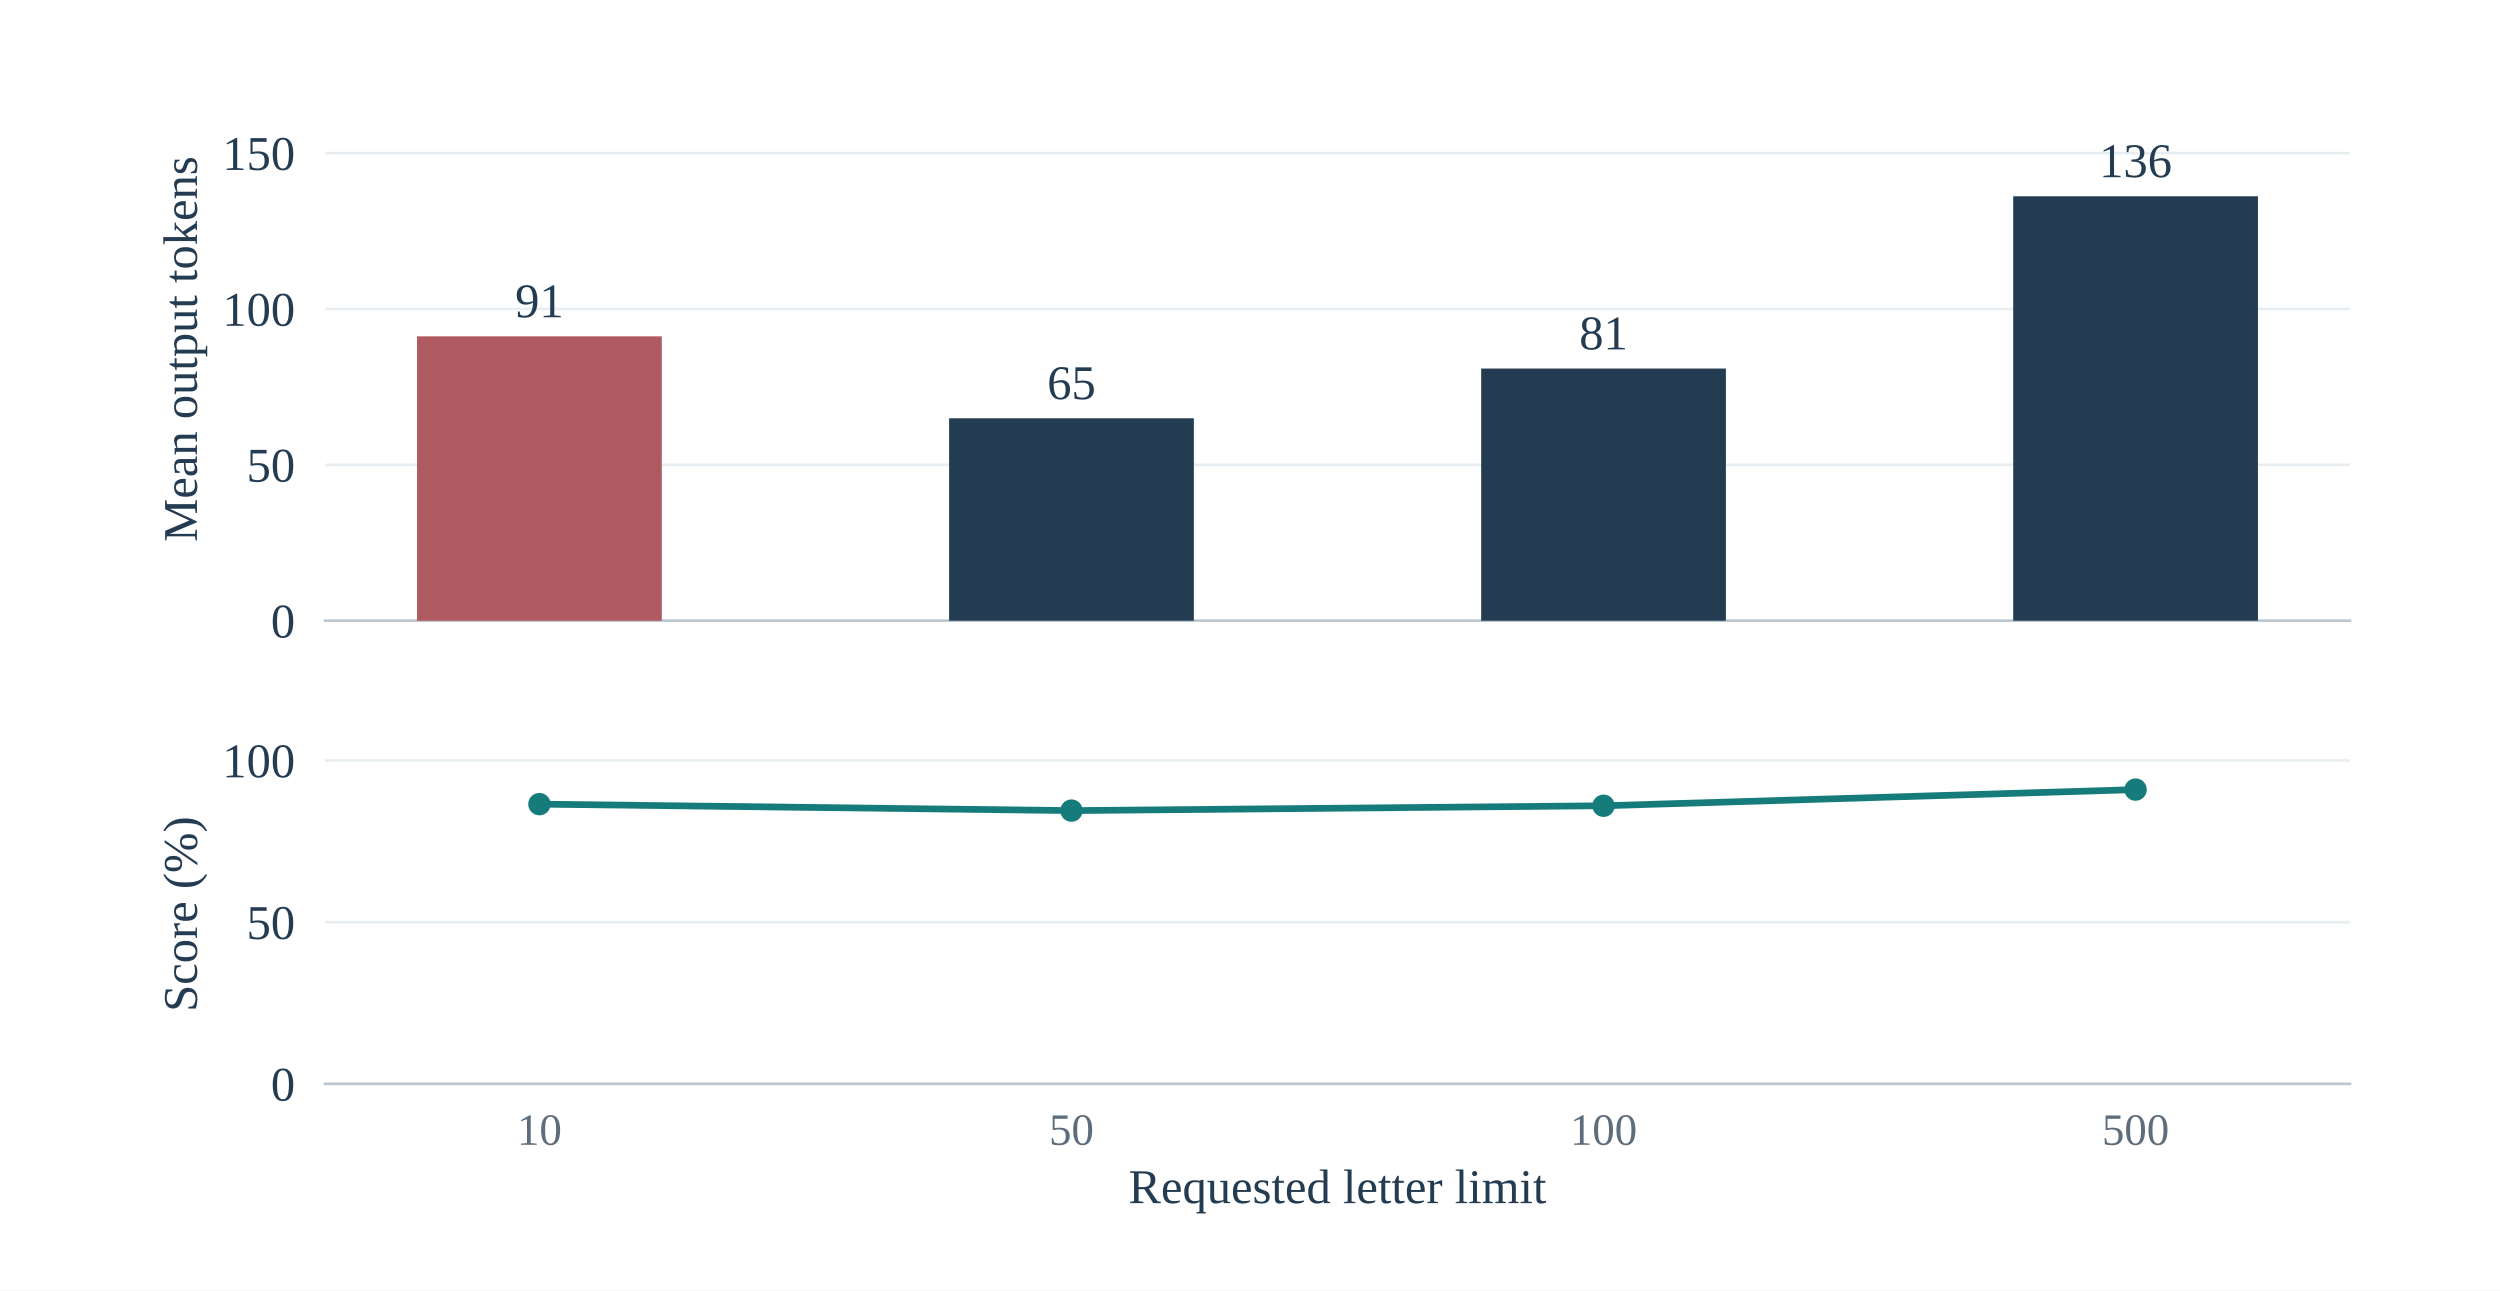
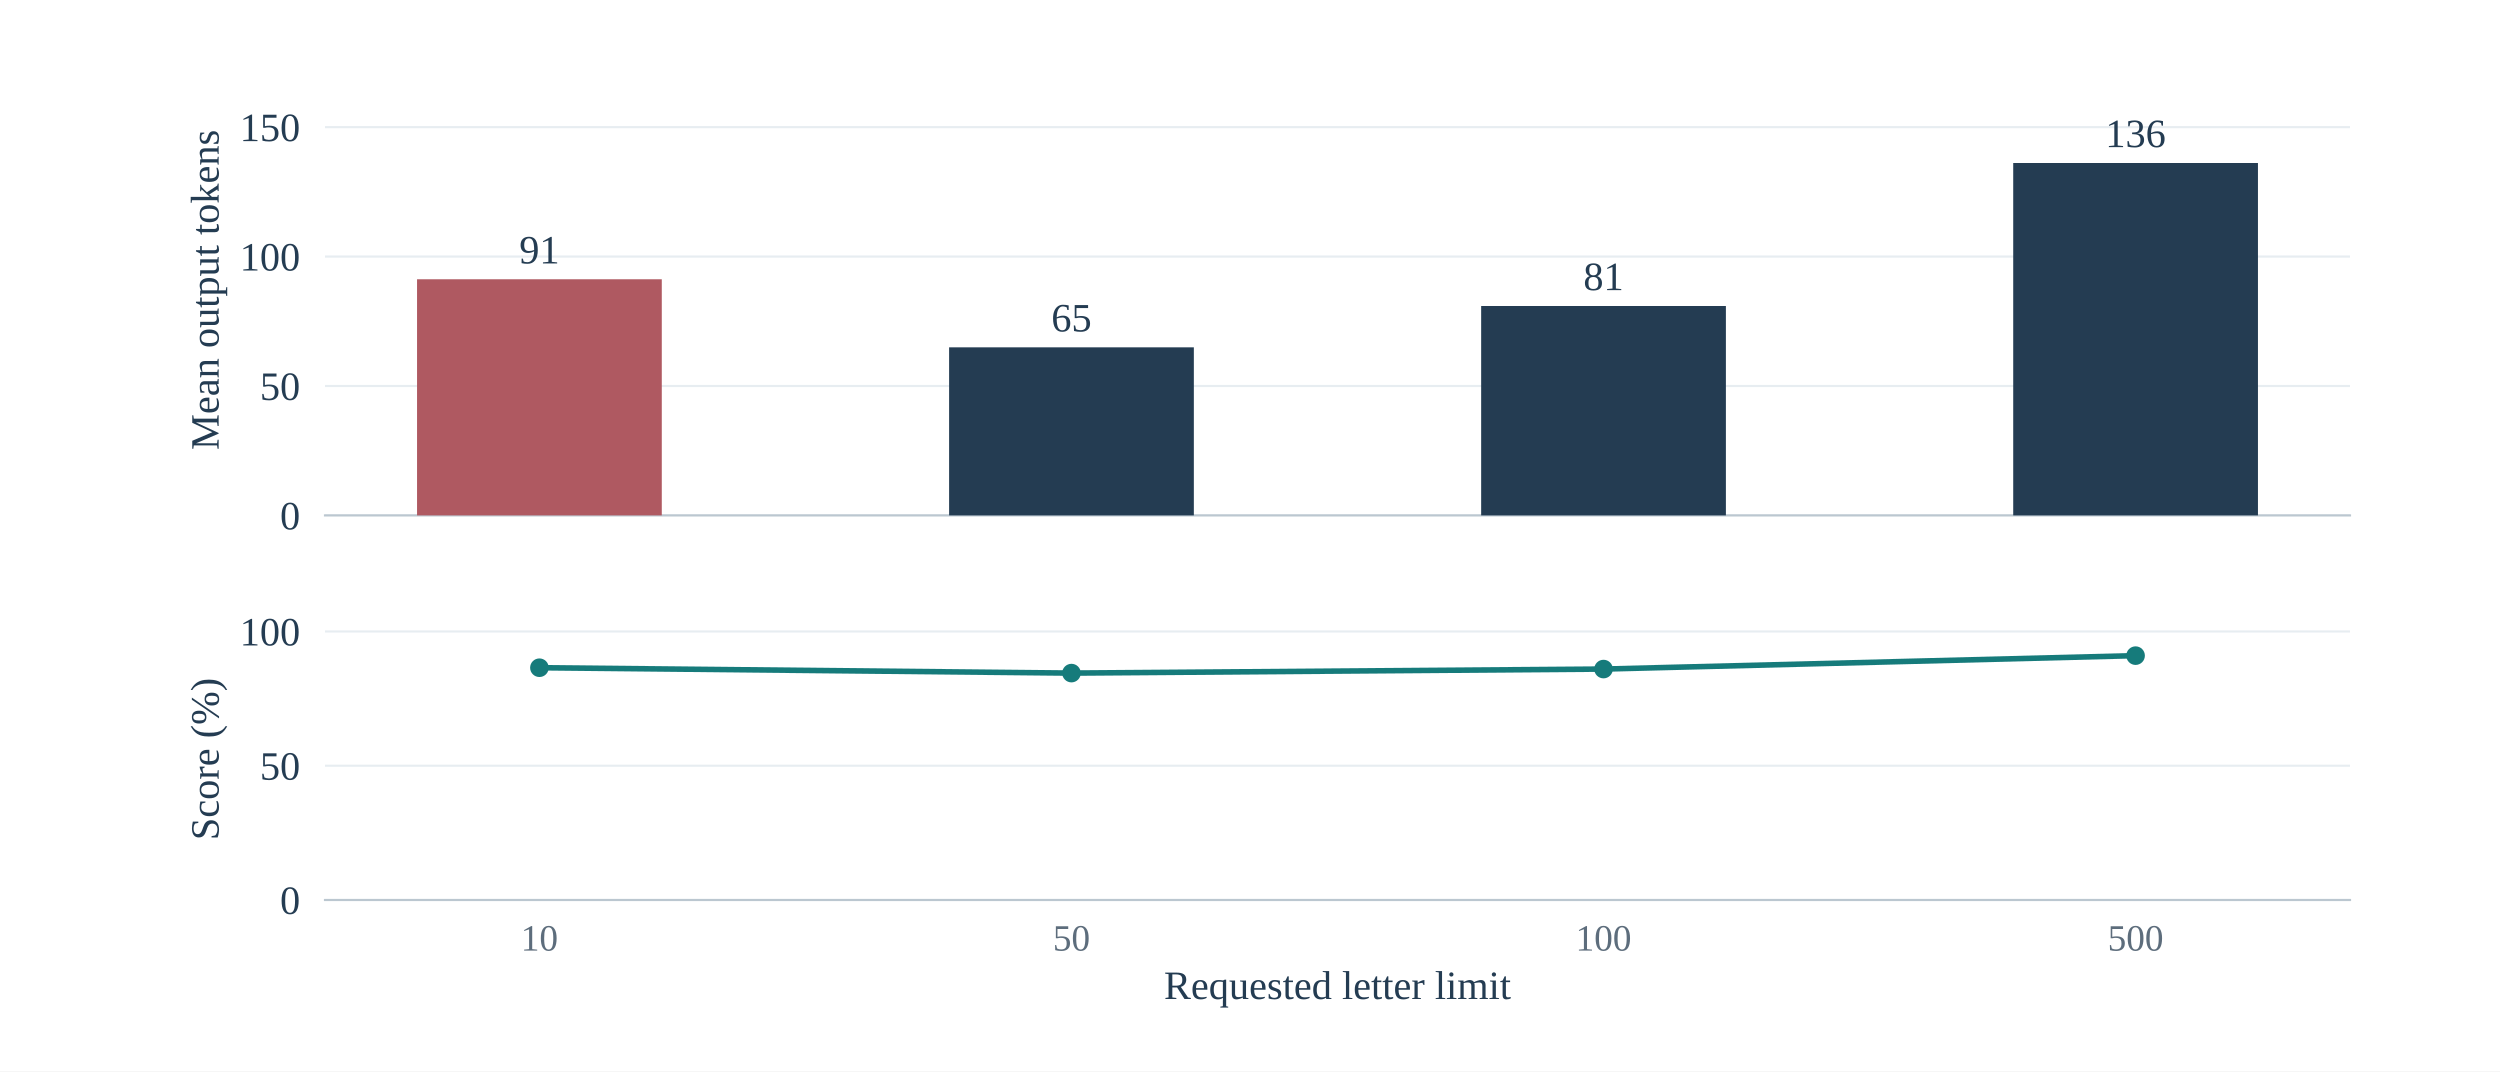
- <svg xmlns="http://www.w3.org/2000/svg" xmlns:xlink="http://www.w3.org/1999/xlink" width="669.6pt" height="345.6pt" viewBox="0 0 669.6 345.6" version="1.1">
+ <svg xmlns="http://www.w3.org/2000/svg" xmlns:xlink="http://www.w3.org/1999/xlink" width="806.4pt" height="345.6pt" viewBox="0 0 806.4 345.6" version="1.1">
  <defs>
    <style type="text/css">*{stroke-linejoin: round; stroke-linecap: butt}</style>
  </defs>
  <g id="figure_1">
    <g id="patch_1">
-       <path d="M 0 345.6  L 669.6 345.6  L 669.6 0  L 0 0  z " style="fill: #ffffff" />
+       <path d="M 0 345.6  L 806.4 345.6  L 806.4 0  L 0 0  z " style="fill: #ffffff" />
    </g>
    <g id="axes_1">
      <g id="patch_2">
-         <path d="M 87.048 166.252  L 629.424 166.252  L 629.424 20.736  L 87.048 20.736  z " style="fill: #ffffff" />
+         <path d="M 104.832 166.252  L 758.016 166.252  L 758.016 20.736  L 104.832 20.736  z " style="fill: #ffffff" />
      </g>
      <g id="matplotlib.axis_1">
        <g id="xtick_1">
          <g id="line2d_1" />
        </g>
        <g id="xtick_2">
          <g id="line2d_2" />
        </g>
        <g id="xtick_3">
          <g id="line2d_3" />
        </g>
        <g id="xtick_4">
          <g id="line2d_4" />
        </g>
      </g>
      <g id="matplotlib.axis_2">
        <g id="ytick_1">
          <g id="line2d_5">
-             <path d="M 87.048 166.252  L 629.424 166.252  " clip-path="url(#p44608cad1e)" style="fill: none; stroke: #e7edf1; stroke-width: 0.7; stroke-linecap: square" />
+             <path d="M 104.832 166.252  L 758.016 166.252  " clip-path="url(#p068d7bb5d2)" style="fill: none; stroke: #e7edf1; stroke-width: 0.7; stroke-linecap: square" />
          </g>
          <g id="line2d_6" />
          <g id="text_1">
-             <text style="font-size: 13px; font-family: 'Times New Roman'; text-anchor: end; fill: #243c52" x="79.048" y="170.759" transform="rotate(-0 79.048 170.7586)">0</text>
+             <text style="font-size: 13px; font-family: 'Times New Roman'; text-anchor: end; fill: #243c52" x="96.832" y="170.759" transform="rotate(-0 96.832 170.7586)">0</text>
          </g>
        </g>
        <g id="ytick_2">
          <g id="line2d_7">
-             <path d="M 87.048 124.505  L 629.424 124.505  " clip-path="url(#p44608cad1e)" style="fill: none; stroke: #e7edf1; stroke-width: 0.7; stroke-linecap: square" />
+             <path d="M 104.832 124.505  L 758.016 124.505  " clip-path="url(#p068d7bb5d2)" style="fill: none; stroke: #e7edf1; stroke-width: 0.7; stroke-linecap: square" />
          </g>
          <g id="line2d_8" />
          <g id="text_2">
-             <text style="font-size: 13px; font-family: 'Times New Roman'; text-anchor: end; fill: #243c52" x="79.048" y="129.012" transform="rotate(-0 79.048 129.0121)">50</text>
+             <text style="font-size: 13px; font-family: 'Times New Roman'; text-anchor: end; fill: #243c52" x="96.832" y="129.012" transform="rotate(-0 96.832 129.0121)">50</text>
          </g>
        </g>
        <g id="ytick_3">
          <g id="line2d_9">
-             <path d="M 87.048 82.759  L 629.424 82.759  " clip-path="url(#p44608cad1e)" style="fill: none; stroke: #e7edf1; stroke-width: 0.7; stroke-linecap: square" />
+             <path d="M 104.832 82.759  L 758.016 82.759  " clip-path="url(#p068d7bb5d2)" style="fill: none; stroke: #e7edf1; stroke-width: 0.7; stroke-linecap: square" />
          </g>
          <g id="line2d_10" />
          <g id="text_3">
-             <text style="font-size: 13px; font-family: 'Times New Roman'; text-anchor: end; fill: #243c52" x="79.048" y="87.266" transform="rotate(-0 79.048 87.26552)">100</text>
+             <text style="font-size: 13px; font-family: 'Times New Roman'; text-anchor: end; fill: #243c52" x="96.832" y="87.266" transform="rotate(-0 96.832 87.26552)">100</text>
          </g>
        </g>
        <g id="ytick_4">
          <g id="line2d_11">
-             <path d="M 87.048 41.012  L 629.424 41.012  " clip-path="url(#p44608cad1e)" style="fill: none; stroke: #e7edf1; stroke-width: 0.7; stroke-linecap: square" />
+             <path d="M 104.832 41.012  L 758.016 41.012  " clip-path="url(#p068d7bb5d2)" style="fill: none; stroke: #e7edf1; stroke-width: 0.7; stroke-linecap: square" />
          </g>
          <g id="line2d_12" />
          <g id="text_4">
-             <text style="font-size: 13px; font-family: 'Times New Roman'; text-anchor: end; fill: #243c52" x="79.048" y="45.519" transform="rotate(-0 79.048 45.51897)">150</text>
+             <text style="font-size: 13px; font-family: 'Times New Roman'; text-anchor: end; fill: #243c52" x="96.832" y="45.519" transform="rotate(-0 96.832 45.51897)">150</text>
          </g>
        </g>
        <g id="text_5">
-           <text style="font-size: 13px; font-family: 'Times New Roman'; text-anchor: middle; fill: #243c52" x="52.742" y="93.494" transform="rotate(-90 52.74234 93.49389)">Mean output tokens</text>
+           <text style="font-size: 13px; font-family: 'Times New Roman'; text-anchor: middle; fill: #243c52" x="70.526" y="93.494" transform="rotate(-90 70.52634 93.49389)">Mean output tokens</text>
        </g>
      </g>
      <g id="patch_3">
-         <path d="M 87.048 166.252  L 629.424 166.252  " style="fill: none; stroke: #bbc7d0; stroke-width: 0.7; stroke-linejoin: miter; stroke-linecap: square" />
+         <path d="M 104.832 166.252  L 758.016 166.252  " style="fill: none; stroke: #bbc7d0; stroke-width: 0.7; stroke-linejoin: miter; stroke-linecap: square" />
      </g>
      <g id="patch_4">
-         <path d="M 111.701 166.252  L 177.254 166.252  L 177.254 90.089  L 111.701 90.089  z " clip-path="url(#p44608cad1e)" style="fill: #af5961" />
+         <path d="M 134.522 166.252  L 213.467 166.252  L 213.467 90.089  L 134.522 90.089  z " clip-path="url(#p068d7bb5d2)" style="fill: #af5961" />
      </g>
      <g id="patch_5">
-         <path d="M 254.207 166.252  L 319.76 166.252  L 319.76 112.027  L 254.207 112.027  z " clip-path="url(#p44608cad1e)" style="fill: #243c52" />
+         <path d="M 306.142 166.252  L 385.087 166.252  L 385.087 112.027  L 306.142 112.027  z " clip-path="url(#p068d7bb5d2)" style="fill: #243c52" />
      </g>
      <g id="patch_6">
-         <path d="M 396.712 166.252  L 462.265 166.252  L 462.265 98.702  L 396.712 98.702  z " clip-path="url(#p44608cad1e)" style="fill: #243c52" />
+         <path d="M 477.761 166.252  L 556.706 166.252  L 556.706 98.702  L 477.761 98.702  z " clip-path="url(#p068d7bb5d2)" style="fill: #243c52" />
      </g>
      <g id="patch_7">
-         <path d="M 539.218 166.252  L 604.771 166.252  L 604.771 52.568  L 539.218 52.568  z " clip-path="url(#p44608cad1e)" style="fill: #243c52" />
+         <path d="M 649.381 166.252  L 728.326 166.252  L 728.326 52.568  L 649.381 52.568  z " clip-path="url(#p068d7bb5d2)" style="fill: #243c52" />
      </g>
      <g id="text_6">
-         <text style="font-size: 13px; font-family: 'Times New Roman'; text-anchor: middle; fill: #243c52" x="144.478" y="84.974" transform="rotate(-0 144.4777 84.97359)">91</text>
+         <text style="font-size: 13px; font-family: 'Times New Roman'; text-anchor: middle; fill: #243c52" x="173.995" y="84.974" transform="rotate(-0 173.9947 84.97359)">91</text>
      </g>
      <g id="text_7">
-         <text style="font-size: 13px; font-family: 'Times New Roman'; text-anchor: middle; fill: #243c52" x="286.983" y="106.911" transform="rotate(-0 286.9832 106.9114)">65</text>
+         <text style="font-size: 13px; font-family: 'Times New Roman'; text-anchor: middle; fill: #243c52" x="345.614" y="106.911" transform="rotate(-0 345.6142 106.9114)">65</text>
      </g>
      <g id="text_8">
-         <text style="font-size: 13px; font-family: 'Times New Roman'; text-anchor: middle; fill: #243c52" x="429.489" y="93.586" transform="rotate(-0 429.4888 93.5859)">81</text>
+         <text style="font-size: 13px; font-family: 'Times New Roman'; text-anchor: middle; fill: #243c52" x="517.234" y="93.586" transform="rotate(-0 517.2338 93.5859)">81</text>
      </g>
      <g id="text_9">
-         <text style="font-size: 13px; font-family: 'Times New Roman'; text-anchor: middle; fill: #243c52" x="571.994" y="47.452" transform="rotate(-0 571.9943 47.45179)">136</text>
+         <text style="font-size: 13px; font-family: 'Times New Roman'; text-anchor: middle; fill: #243c52" x="688.853" y="47.452" transform="rotate(-0 688.8533 47.45179)">136</text>
      </g>
    </g>
    <g id="axes_2">
      <g id="patch_8">
-         <path d="M 87.048 290.304  L 629.424 290.304  L 629.424 199.357  L 87.048 199.357  z " style="fill: #ffffff" />
+         <path d="M 104.832 290.304  L 758.016 290.304  L 758.016 199.357  L 104.832 199.357  z " style="fill: #ffffff" />
      </g>
      <g id="matplotlib.axis_3">
        <g id="xtick_5">
          <g id="line2d_13" />
          <g id="text_10">
-             <text style="font-size: 12px; font-family: 'Times New Roman'; text-anchor: middle; fill: #5d6d7c" x="144.478" y="306.624" transform="rotate(-0 144.4777 306.6243)">10</text>
+             <text style="font-size: 12px; font-family: 'Times New Roman'; text-anchor: middle; fill: #5d6d7c" x="173.995" y="306.624" transform="rotate(-0 173.9947 306.6243)">10</text>
          </g>
        </g>
        <g id="xtick_6">
          <g id="line2d_14" />
          <g id="text_11">
-             <text style="font-size: 12px; font-family: 'Times New Roman'; text-anchor: middle; fill: #5d6d7c" x="286.983" y="306.624" transform="rotate(-0 286.9832 306.6243)">50</text>
+             <text style="font-size: 12px; font-family: 'Times New Roman'; text-anchor: middle; fill: #5d6d7c" x="345.614" y="306.624" transform="rotate(-0 345.6142 306.6243)">50</text>
          </g>
        </g>
        <g id="xtick_7">
          <g id="line2d_15" />
          <g id="text_12">
-             <text style="font-size: 12px; font-family: 'Times New Roman'; text-anchor: middle; fill: #5d6d7c" x="429.489" y="306.624" transform="rotate(-0 429.4888 306.6243)">100</text>
+             <text style="font-size: 12px; font-family: 'Times New Roman'; text-anchor: middle; fill: #5d6d7c" x="517.234" y="306.624" transform="rotate(-0 517.2338 306.6243)">100</text>
          </g>
        </g>
        <g id="xtick_8">
          <g id="line2d_16" />
          <g id="text_13">
-             <text style="font-size: 12px; font-family: 'Times New Roman'; text-anchor: middle; fill: #5d6d7c" x="571.994" y="306.624" transform="rotate(-0 571.9943 306.6243)">500</text>
+             <text style="font-size: 12px; font-family: 'Times New Roman'; text-anchor: middle; fill: #5d6d7c" x="688.853" y="306.624" transform="rotate(-0 688.8533 306.6243)">500</text>
          </g>
        </g>
        <g id="text_14">
-           <text style="font-size: 13px; font-family: 'Times New Roman'; text-anchor: middle; fill: #243c52" x="358.236" y="322.241" transform="rotate(-0 358.236 322.241)">Requested letter limit</text>
+           <text style="font-size: 13px; font-family: 'Times New Roman'; text-anchor: middle; fill: #243c52" x="431.424" y="322.241" transform="rotate(-0 431.424 322.241)">Requested letter limit</text>
        </g>
      </g>
      <g id="matplotlib.axis_4">
        <g id="ytick_5">
          <g id="line2d_17">
-             <path d="M 87.048 290.304  L 629.424 290.304  " clip-path="url(#p92375d3398)" style="fill: none; stroke: #e7edf1; stroke-width: 0.7; stroke-linecap: square" />
+             <path d="M 104.832 290.304  L 758.016 290.304  " clip-path="url(#p2095ffcd35)" style="fill: none; stroke: #e7edf1; stroke-width: 0.7; stroke-linecap: square" />
          </g>
          <g id="line2d_18" />
          <g id="text_15">
-             <text style="font-size: 13px; font-family: 'Times New Roman'; text-anchor: end; fill: #243c52" x="79.048" y="294.811" transform="rotate(-0 79.048 294.8108)">0</text>
+             <text style="font-size: 13px; font-family: 'Times New Roman'; text-anchor: end; fill: #243c52" x="96.832" y="294.811" transform="rotate(-0 96.832 294.8108)">0</text>
          </g>
        </g>
        <g id="ytick_6">
          <g id="line2d_19">
-             <path d="M 87.048 246.996  L 629.424 246.996  " clip-path="url(#p92375d3398)" style="fill: none; stroke: #e7edf1; stroke-width: 0.7; stroke-linecap: square" />
+             <path d="M 104.832 246.996  L 758.016 246.996  " clip-path="url(#p2095ffcd35)" style="fill: none; stroke: #e7edf1; stroke-width: 0.7; stroke-linecap: square" />
          </g>
          <g id="line2d_20" />
          <g id="text_16">
-             <text style="font-size: 13px; font-family: 'Times New Roman'; text-anchor: end; fill: #243c52" x="79.048" y="251.503" transform="rotate(-0 79.048 251.5026)">50</text>
+             <text style="font-size: 13px; font-family: 'Times New Roman'; text-anchor: end; fill: #243c52" x="96.832" y="251.503" transform="rotate(-0 96.832 251.5026)">50</text>
          </g>
        </g>
        <g id="ytick_7">
          <g id="line2d_21">
-             <path d="M 87.048 203.687  L 629.424 203.687  " clip-path="url(#p92375d3398)" style="fill: none; stroke: #e7edf1; stroke-width: 0.7; stroke-linecap: square" />
+             <path d="M 104.832 203.687  L 758.016 203.687  " clip-path="url(#p2095ffcd35)" style="fill: none; stroke: #e7edf1; stroke-width: 0.7; stroke-linecap: square" />
          </g>
          <g id="line2d_22" />
          <g id="text_17">
-             <text style="font-size: 13px; font-family: 'Times New Roman'; text-anchor: end; fill: #243c52" x="79.048" y="208.194" transform="rotate(-0 79.048 208.1943)">100</text>
+             <text style="font-size: 13px; font-family: 'Times New Roman'; text-anchor: end; fill: #243c52" x="96.832" y="208.194" transform="rotate(-0 96.832 208.1943)">100</text>
          </g>
        </g>
        <g id="text_18">
-           <text style="font-size: 13px; font-family: 'Times New Roman'; text-anchor: middle; fill: #243c52" x="52.742" y="244.83" transform="rotate(-90 52.74234 244.8303)">Score (%)</text>
+           <text style="font-size: 13px; font-family: 'Times New Roman'; text-anchor: middle; fill: #243c52" x="70.526" y="244.83" transform="rotate(-90 70.52634 244.8303)">Score (%)</text>
        </g>
      </g>
      <g id="line2d_23">
-         <path d="M 144.478 215.381  L 286.983 217.113  L 429.489 215.814  L 571.994 211.483  " clip-path="url(#p92375d3398)" style="fill: none; stroke: #167b7b; stroke-width: 1.8; stroke-linecap: square" />
+         <path d="M 173.995 215.381  L 345.614 217.113  L 517.234 215.814  L 688.853 211.483  " clip-path="url(#p2095ffcd35)" style="fill: none; stroke: #167b7b; stroke-width: 1.8; stroke-linecap: square" />
        <defs>
-           <path id="m9618e44ea6" d="M 0 2.5  C 0.663 2.5 1.299 2.237 1.768 1.768  C 2.237 1.299 2.5 0.663 2.5 0  C 2.5 -0.663 2.237 -1.299 1.768 -1.768  C 1.299 -2.237 0.663 -2.5 0 -2.5  C -0.663 -2.5 -1.299 -2.237 -1.768 -1.768  C -2.237 -1.299 -2.5 -0.663 -2.5 0  C -2.5 0.663 -2.237 1.299 -1.768 1.768  C -1.299 2.237 -0.663 2.5 0 2.5  z " style="stroke: #167b7b" />
+           <path id="m0dbb13f9b2" d="M 0 2.5  C 0.663 2.5 1.299 2.237 1.768 1.768  C 2.237 1.299 2.5 0.663 2.5 0  C 2.5 -0.663 2.237 -1.299 1.768 -1.768  C 1.299 -2.237 0.663 -2.5 0 -2.5  C -0.663 -2.5 -1.299 -2.237 -1.768 -1.768  C -2.237 -1.299 -2.5 -0.663 -2.5 0  C -2.5 0.663 -2.237 1.299 -1.768 1.768  C -1.299 2.237 -0.663 2.5 0 2.5  z " style="stroke: #167b7b" />
        </defs>
-         <g clip-path="url(#p92375d3398)">
-           <use xlink:href="#m9618e44ea6" x="144.478" y="215.381" style="fill: #167b7b; stroke: #167b7b" />
-           <use xlink:href="#m9618e44ea6" x="286.983" y="217.113" style="fill: #167b7b; stroke: #167b7b" />
-           <use xlink:href="#m9618e44ea6" x="429.489" y="215.814" style="fill: #167b7b; stroke: #167b7b" />
-           <use xlink:href="#m9618e44ea6" x="571.994" y="211.483" style="fill: #167b7b; stroke: #167b7b" />
+         <g clip-path="url(#p2095ffcd35)">
+           <use xlink:href="#m0dbb13f9b2" x="173.995" y="215.381" style="fill: #167b7b; stroke: #167b7b" />
+           <use xlink:href="#m0dbb13f9b2" x="345.614" y="217.113" style="fill: #167b7b; stroke: #167b7b" />
+           <use xlink:href="#m0dbb13f9b2" x="517.234" y="215.814" style="fill: #167b7b; stroke: #167b7b" />
+           <use xlink:href="#m0dbb13f9b2" x="688.853" y="211.483" style="fill: #167b7b; stroke: #167b7b" />
        </g>
      </g>
      <g id="patch_9">
-         <path d="M 87.048 290.304  L 629.424 290.304  " style="fill: none; stroke: #bbc7d0; stroke-width: 0.7; stroke-linejoin: miter; stroke-linecap: square" />
+         <path d="M 104.832 290.304  L 758.016 290.304  " style="fill: none; stroke: #bbc7d0; stroke-width: 0.7; stroke-linejoin: miter; stroke-linecap: square" />
      </g>
    </g>
  </g>
  <defs>
-     <clipPath id="p44608cad1e">
-       <rect x="87.048" y="20.736" width="542.376" height="145.516" />
+     <clipPath id="p068d7bb5d2">
+       <rect x="104.832" y="20.736" width="653.184" height="145.516" />
    </clipPath>
-     <clipPath id="p92375d3398">
-       <rect x="87.048" y="199.357" width="542.376" height="90.947" />
+     <clipPath id="p2095ffcd35">
+       <rect x="104.832" y="199.357" width="653.184" height="90.947" />
    </clipPath>
  </defs>
</svg>
